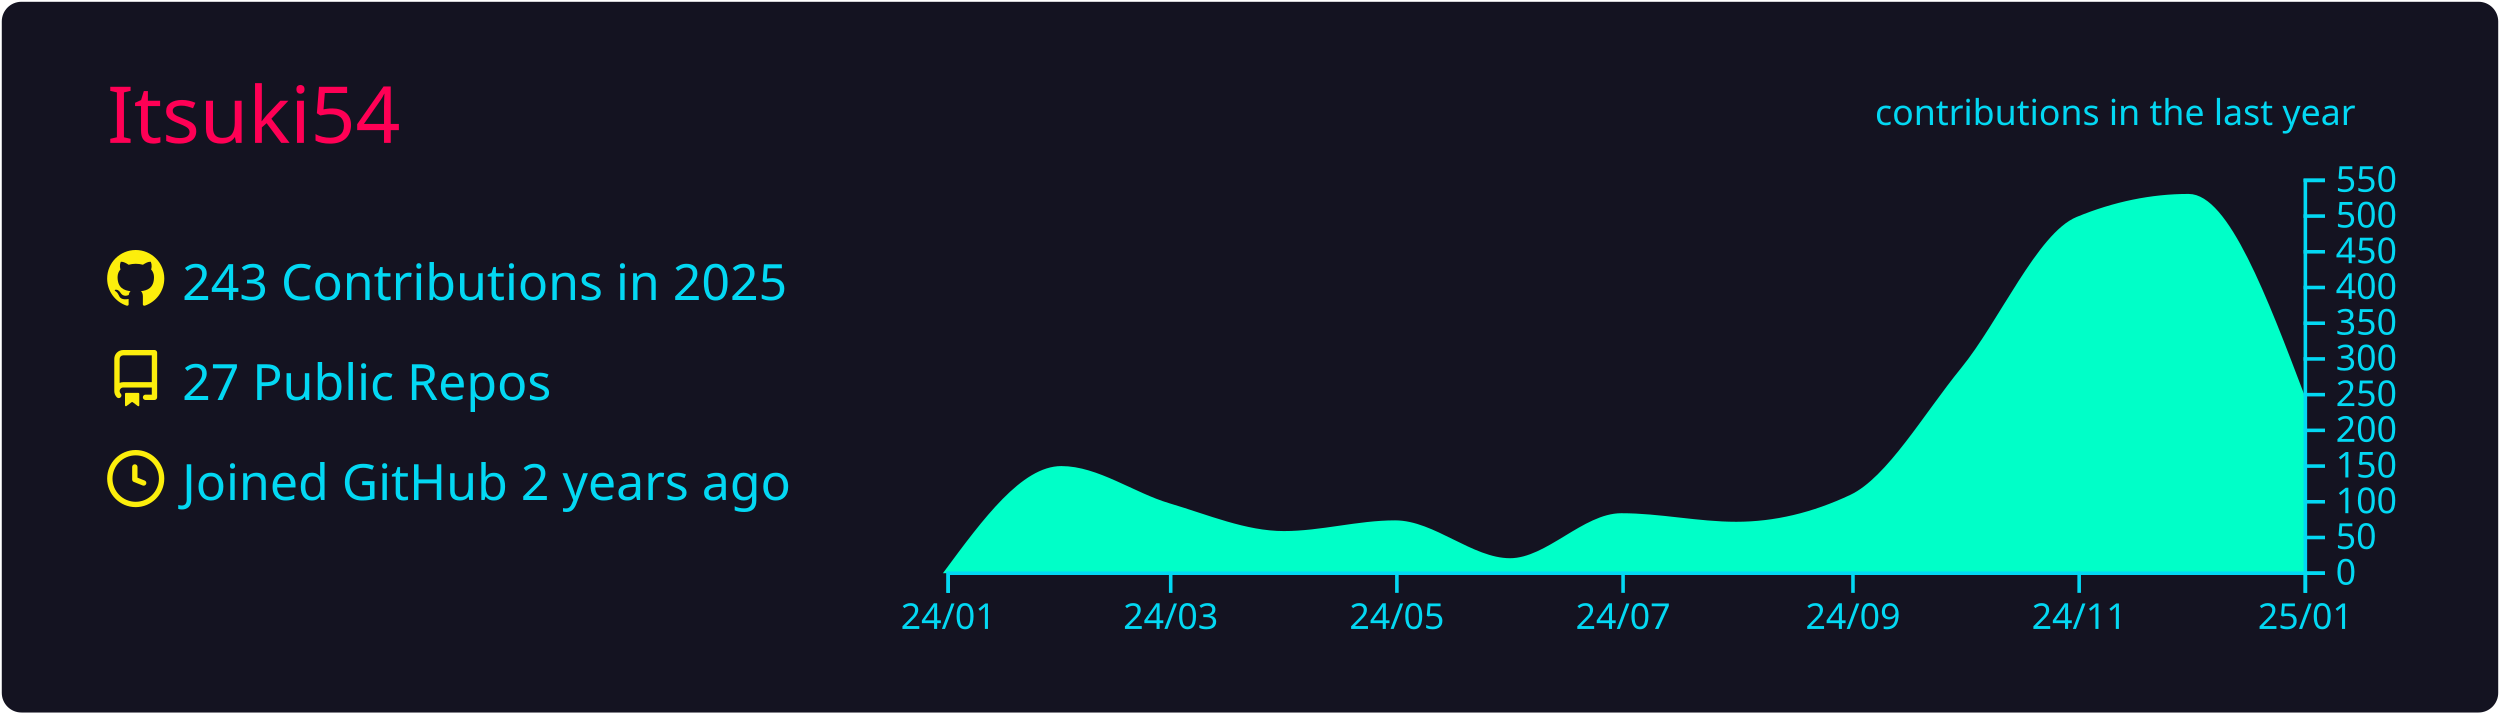
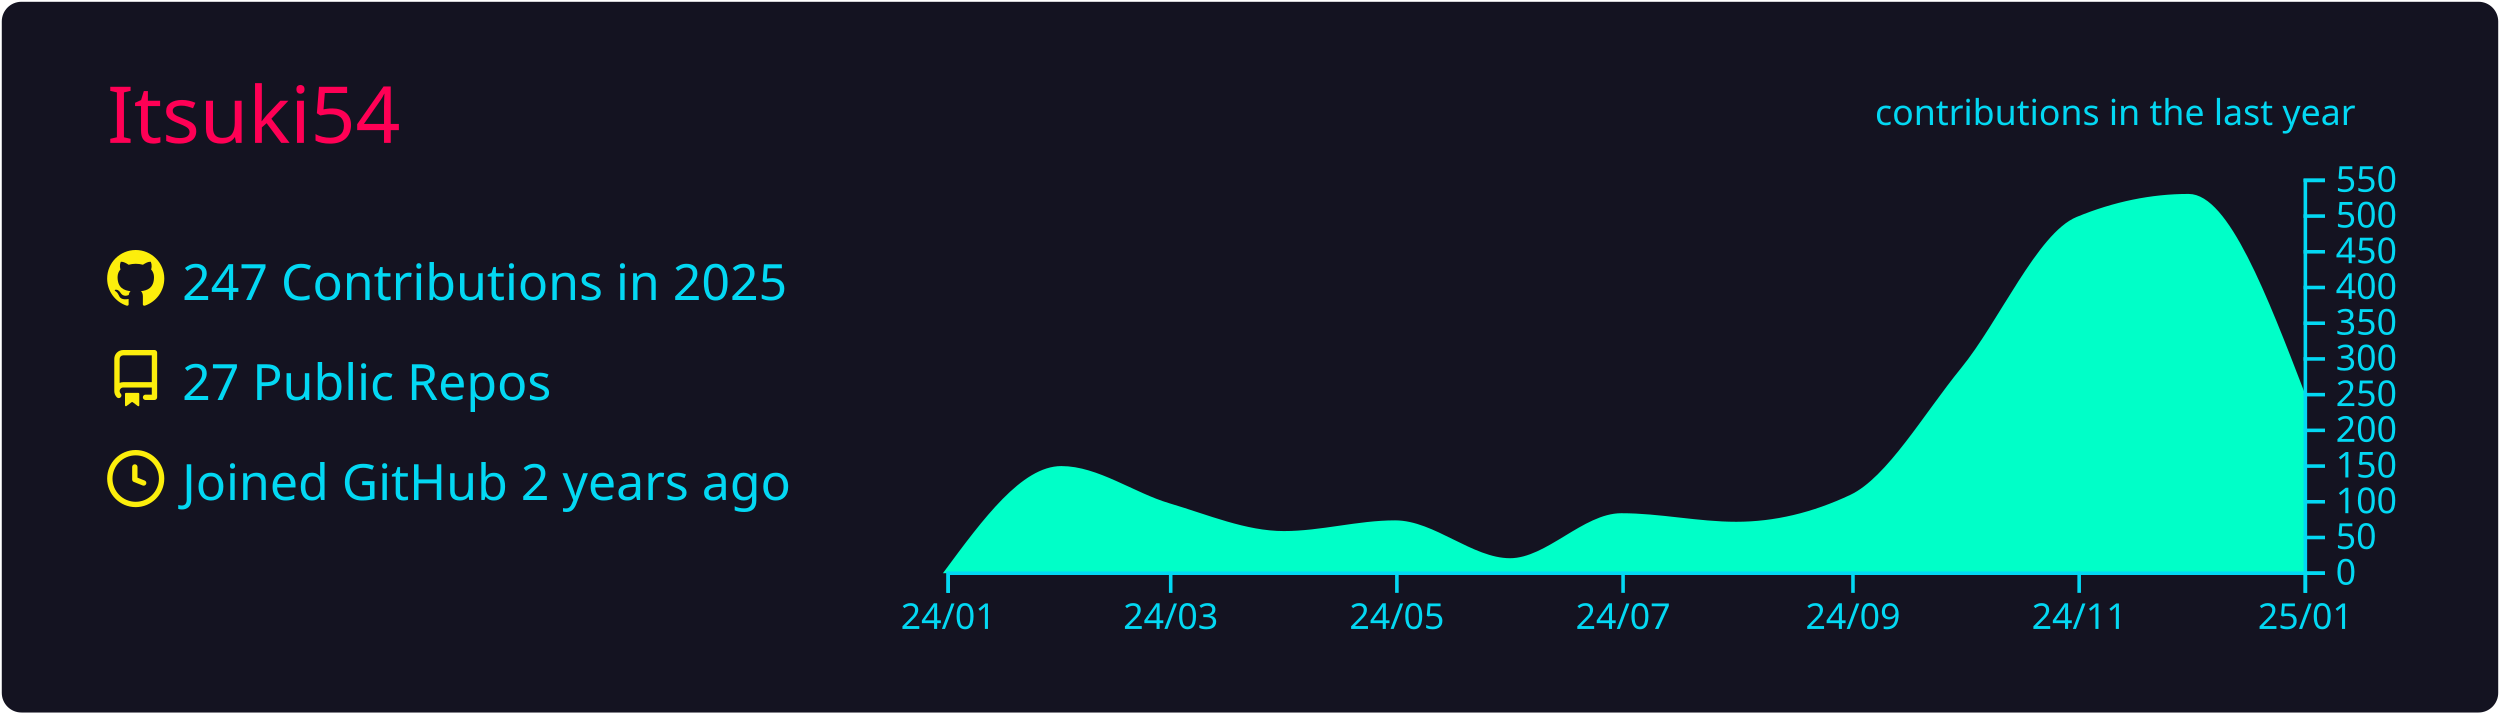
<svg xmlns="http://www.w3.org/2000/svg" width="700" height="200" viewBox="0 0 700 200">
  <style>* {
          font-family: 'Segoe UI', Ubuntu, "Helvetica Neue", Sans-Serif
        }</style>
  <rect x="1" y="1" rx="5" ry="5" height="99%" width="99.714%" stroke="#141321" stroke-width="1" fill="#141321" stroke-opacity="1" />
  <text x="30" y="40" style="font-size: 22px; fill: #ff0055;">Itsuki54</text>
  <g transform="translate(0,40)">
    <g transform="translate(30,30)">
      <g transform="translate(0,0)" width="14" height="14" fill="#fcee0c">
        <path fill-rule="evenodd" d="M8 0C3.58 0 0 3.58 0 8c0 3.54 2.29 6.53 5.47 7.59.4.07.55-.17.55-.38 0-.19-.01-.82-.01-1.49-2.01.37-2.53-.49-2.69-.94-.09-.23-.48-.94-.82-1.13-.28-.15-.68-.52-.01-.53.63-.01 1.08.58 1.23.82.72 1.21 1.87.87 2.33.66.07-.52.28-.87.51-1.07-1.78-.2-3.64-.89-3.64-3.95 0-.87.31-1.59.82-2.15-.08-.2-.36-1.02.08-2.12 0 0 .67-.21 2.2.82.64-.18 1.32-.27 2-.27.68 0 1.36.09 2 .27 1.53-1.04 2.2-.82 2.2-.82.44 1.1.16 1.92.08 2.12.51.56.82 1.27.82 2.15 0 3.07-1.87 3.75-3.65 3.95.29.25.54.73.54 1.48 0 1.07-.01 1.93-.01 2.2 0 .21.15.46.55.38A8.013 8.013 0 0016 8c0-4.42-3.58-8-8-8z" />
      </g>
      <g transform="translate(0,28)" width="14" height="14" fill="#fcee0c">
        <path fill-rule="evenodd" d="M2 2.5A2.5 2.5 0 014.5 0h8.75a.75.75 0 01.75.75v12.5a.75.75 0 01-.75.75h-2.5a.75.75 0 110-1.5h1.75v-2h-8a1 1 0 00-.714 1.7.75.75 0 01-1.072 1.05A2.495 2.495 0 012 11.5v-9zm10.5-1V9h-8c-.356 0-.694.074-1 .208V2.5a1 1 0 011-1h8zM5 12.25v3.25a.25.25 0 00.4.2l1.45-1.087a.25.25 0 01.3 0L8.6 15.7a.25.25 0 00.4-.2v-3.25a.25.25 0 00-.25-.25h-3.5a.25.25 0 00-.25.25z" />
      </g>
      <g transform="translate(0,56)" width="14" height="14" fill="#fcee0c">
        <path fill-rule="evenodd" d="M1.5 8a6.5 6.5 0 1113 0 6.5 6.5 0 01-13 0zM8 0a8 8 0 100 16A8 8 0 008 0zm.5 4.75a.75.75 0 00-1.5 0v3.5a.75.75 0 00.471.696l2.5 1a.75.75 0 00.557-1.392L8.5 7.742V4.75z" />
      </g>
-       <text x="21" y="14" style="fill: #03d8f3; font-size: 14px;">243 Contributions in 2025</text>
+       <text x="21" y="14" style="fill: #03d8f3; font-size: 14px;">247 Contributions in 2025</text>
      <text x="21" y="42" style="fill: #03d8f3; font-size: 14px;">27 Public Repos</text>
      <text x="21" y="70" style="fill: #03d8f3; font-size: 14px;">Joined GitHub 2 years ago</text>
    </g>
    <g color="#00ffc8" transform="translate(295,10)">
-       <path transform="translate(-30,0)" stroke="#00ffc8" fill="#00ffc8" opacity="1" d="M0,110C10.729,95.5,21.457,81,32.186,81C42.222,81,52.259,88.433,62.295,91.4C73.024,94.571,83.752,99.2,94.481,99.2C104.863,99.2,115.246,96.2,125.628,96.2C136.357,96.2,147.086,106.8,157.814,106.8C168.197,106.8,178.579,94.2,188.962,94.2C199.69,94.2,210.419,96.6,221.148,96.6C231.876,96.6,242.605,94.067,253.333,89C263.716,84.097,274.098,66.125,284.481,53.4C295.209,40.25,305.938,15.609,316.667,11.2C327.049,6.933,337.432,4.8,347.814,4.8C358.543,4.8,369.271,33.1,380,61.4L380,110C369.271,110,358.543,110,347.814,110C337.432,110,327.049,110,316.667,110C305.938,110,295.209,110,284.481,110C274.098,110,263.716,110,253.333,110C242.605,110,231.876,110,221.148,110C210.419,110,199.69,110,188.962,110C178.579,110,168.197,110,157.814,110C147.086,110,136.357,110,125.628,110C115.246,110,104.863,110,94.481,110C83.752,110,73.024,110,62.295,110C52.259,110,42.222,110,32.186,110C21.457,110,10.729,110,0,110Z" />
+       <path transform="translate(-30,0)" stroke="#00ffc8" fill="#00ffc8" opacity="1" d="M0,110C10.729,95.5,21.457,81,32.186,81C42.222,81,52.259,88.433,62.295,91.4C73.024,94.571,83.752,99.2,94.481,99.2C104.863,99.2,115.246,96.2,125.628,96.2C136.357,96.2,147.086,106.8,157.814,106.8C168.197,106.8,178.579,94.2,188.962,94.2C199.69,94.2,210.419,96.6,221.148,96.6C231.876,96.6,242.605,94.067,253.333,89C263.716,84.097,274.098,66.125,284.481,53.4C295.209,40.25,305.938,15.609,316.667,11.2C327.049,6.933,337.432,4.8,347.814,4.8C358.543,4.8,369.271,32.7,380,60.6L380,110C369.271,110,358.543,110,347.814,110C337.432,110,327.049,110,316.667,110C305.938,110,295.209,110,284.481,110C274.098,110,263.716,110,253.333,110C242.605,110,231.876,110,221.148,110C210.419,110,199.69,110,188.962,110C178.579,110,168.197,110,157.814,110C147.086,110,136.357,110,125.628,110C115.246,110,104.863,110,94.481,110C83.752,110,73.024,110,62.295,110C52.259,110,42.222,110,32.186,110C21.457,110,10.729,110,0,110Z" />
      <g color="#03d8f3" transform="translate(-30,110)" fill="none" font-size="10" font-family="sans-serif" text-anchor="middle">
        <path class="domain" stroke="currentColor" d="M0.5,6V0.5H380.5V6" />
        <g class="tick" opacity="1" transform="translate(0.5,0)">
          <line stroke="currentColor" y2="6" />
          <text fill="currentColor" y="9" dy="0.71em">24/01</text>
        </g>
        <g class="tick" opacity="1" transform="translate(62.79508,0)">
          <line stroke="currentColor" y2="6" />
          <text fill="currentColor" y="9" dy="0.71em">24/03</text>
        </g>
        <g class="tick" opacity="1" transform="translate(126.1284,0)">
          <line stroke="currentColor" y2="6" />
          <text fill="currentColor" y="9" dy="0.71em">24/05</text>
        </g>
        <g class="tick" opacity="1" transform="translate(189.4617,0)">
          <line stroke="currentColor" y2="6" />
          <text fill="currentColor" y="9" dy="0.71em">24/07</text>
        </g>
        <g class="tick" opacity="1" transform="translate(253.8333,0)">
          <line stroke="currentColor" y2="6" />
          <text fill="currentColor" y="9" dy="0.71em">24/09</text>
        </g>
        <g class="tick" opacity="1" transform="translate(317.1667,0)">
          <line stroke="currentColor" y2="6" />
          <text fill="currentColor" y="9" dy="0.71em">24/11</text>
        </g>
        <g class="tick" opacity="1" transform="translate(380.5,0)">
          <line stroke="currentColor" y2="6" />
          <text fill="currentColor" y="9" dy="0.71em">25/01</text>
        </g>
      </g>
      <g color="#03d8f3" transform="translate(350,0)" fill="none" font-size="10" font-family="sans-serif" text-anchor="start">
        <path class="domain" stroke="currentColor" d="M6,110.5H0.5V0.5H6" />
        <g class="tick" opacity="1" transform="translate(0,110.5)">
          <line stroke="currentColor" x2="6" />
          <text fill="currentColor" x="9" dy="0.32em">0</text>
        </g>
        <g class="tick" opacity="1" transform="translate(0,100.5)">
          <line stroke="currentColor" x2="6" />
          <text fill="currentColor" x="9" dy="0.32em">50</text>
        </g>
        <g class="tick" opacity="1" transform="translate(0,90.5)">
          <line stroke="currentColor" x2="6" />
          <text fill="currentColor" x="9" dy="0.32em">100</text>
        </g>
        <g class="tick" opacity="1" transform="translate(0,80.5)">
          <line stroke="currentColor" x2="6" />
          <text fill="currentColor" x="9" dy="0.32em">150</text>
        </g>
        <g class="tick" opacity="1" transform="translate(0,70.5)">
          <line stroke="currentColor" x2="6" />
          <text fill="currentColor" x="9" dy="0.32em">200</text>
        </g>
        <g class="tick" opacity="1" transform="translate(0,60.5)">
          <line stroke="currentColor" x2="6" />
          <text fill="currentColor" x="9" dy="0.32em">250</text>
        </g>
        <g class="tick" opacity="1" transform="translate(0,50.5)">
          <line stroke="currentColor" x2="6" />
          <text fill="currentColor" x="9" dy="0.32em">300</text>
        </g>
        <g class="tick" opacity="1" transform="translate(0,40.5)">
          <line stroke="currentColor" x2="6" />
          <text fill="currentColor" x="9" dy="0.32em">350</text>
        </g>
        <g class="tick" opacity="1" transform="translate(0,30.5)">
          <line stroke="currentColor" x2="6" />
          <text fill="currentColor" x="9" dy="0.32em">400</text>
        </g>
        <g class="tick" opacity="1" transform="translate(0,20.5)">
          <line stroke="currentColor" x2="6" />
          <text fill="currentColor" x="9" dy="0.32em">450</text>
        </g>
        <g class="tick" opacity="1" transform="translate(0,10.5)">
          <line stroke="currentColor" x2="6" />
          <text fill="currentColor" x="9" dy="0.32em">500</text>
        </g>
        <g class="tick" opacity="1" transform="translate(0,0.5)">
          <line stroke="currentColor" x2="6" />
          <text fill="currentColor" x="9" dy="0.32em">550</text>
        </g>
      </g>
      <g>
        <text y="-15" x="230" style="fill: #03d8f3; font-size: 10px;">contributions in the last year</text>
      </g>
    </g>
  </g>
</svg>
